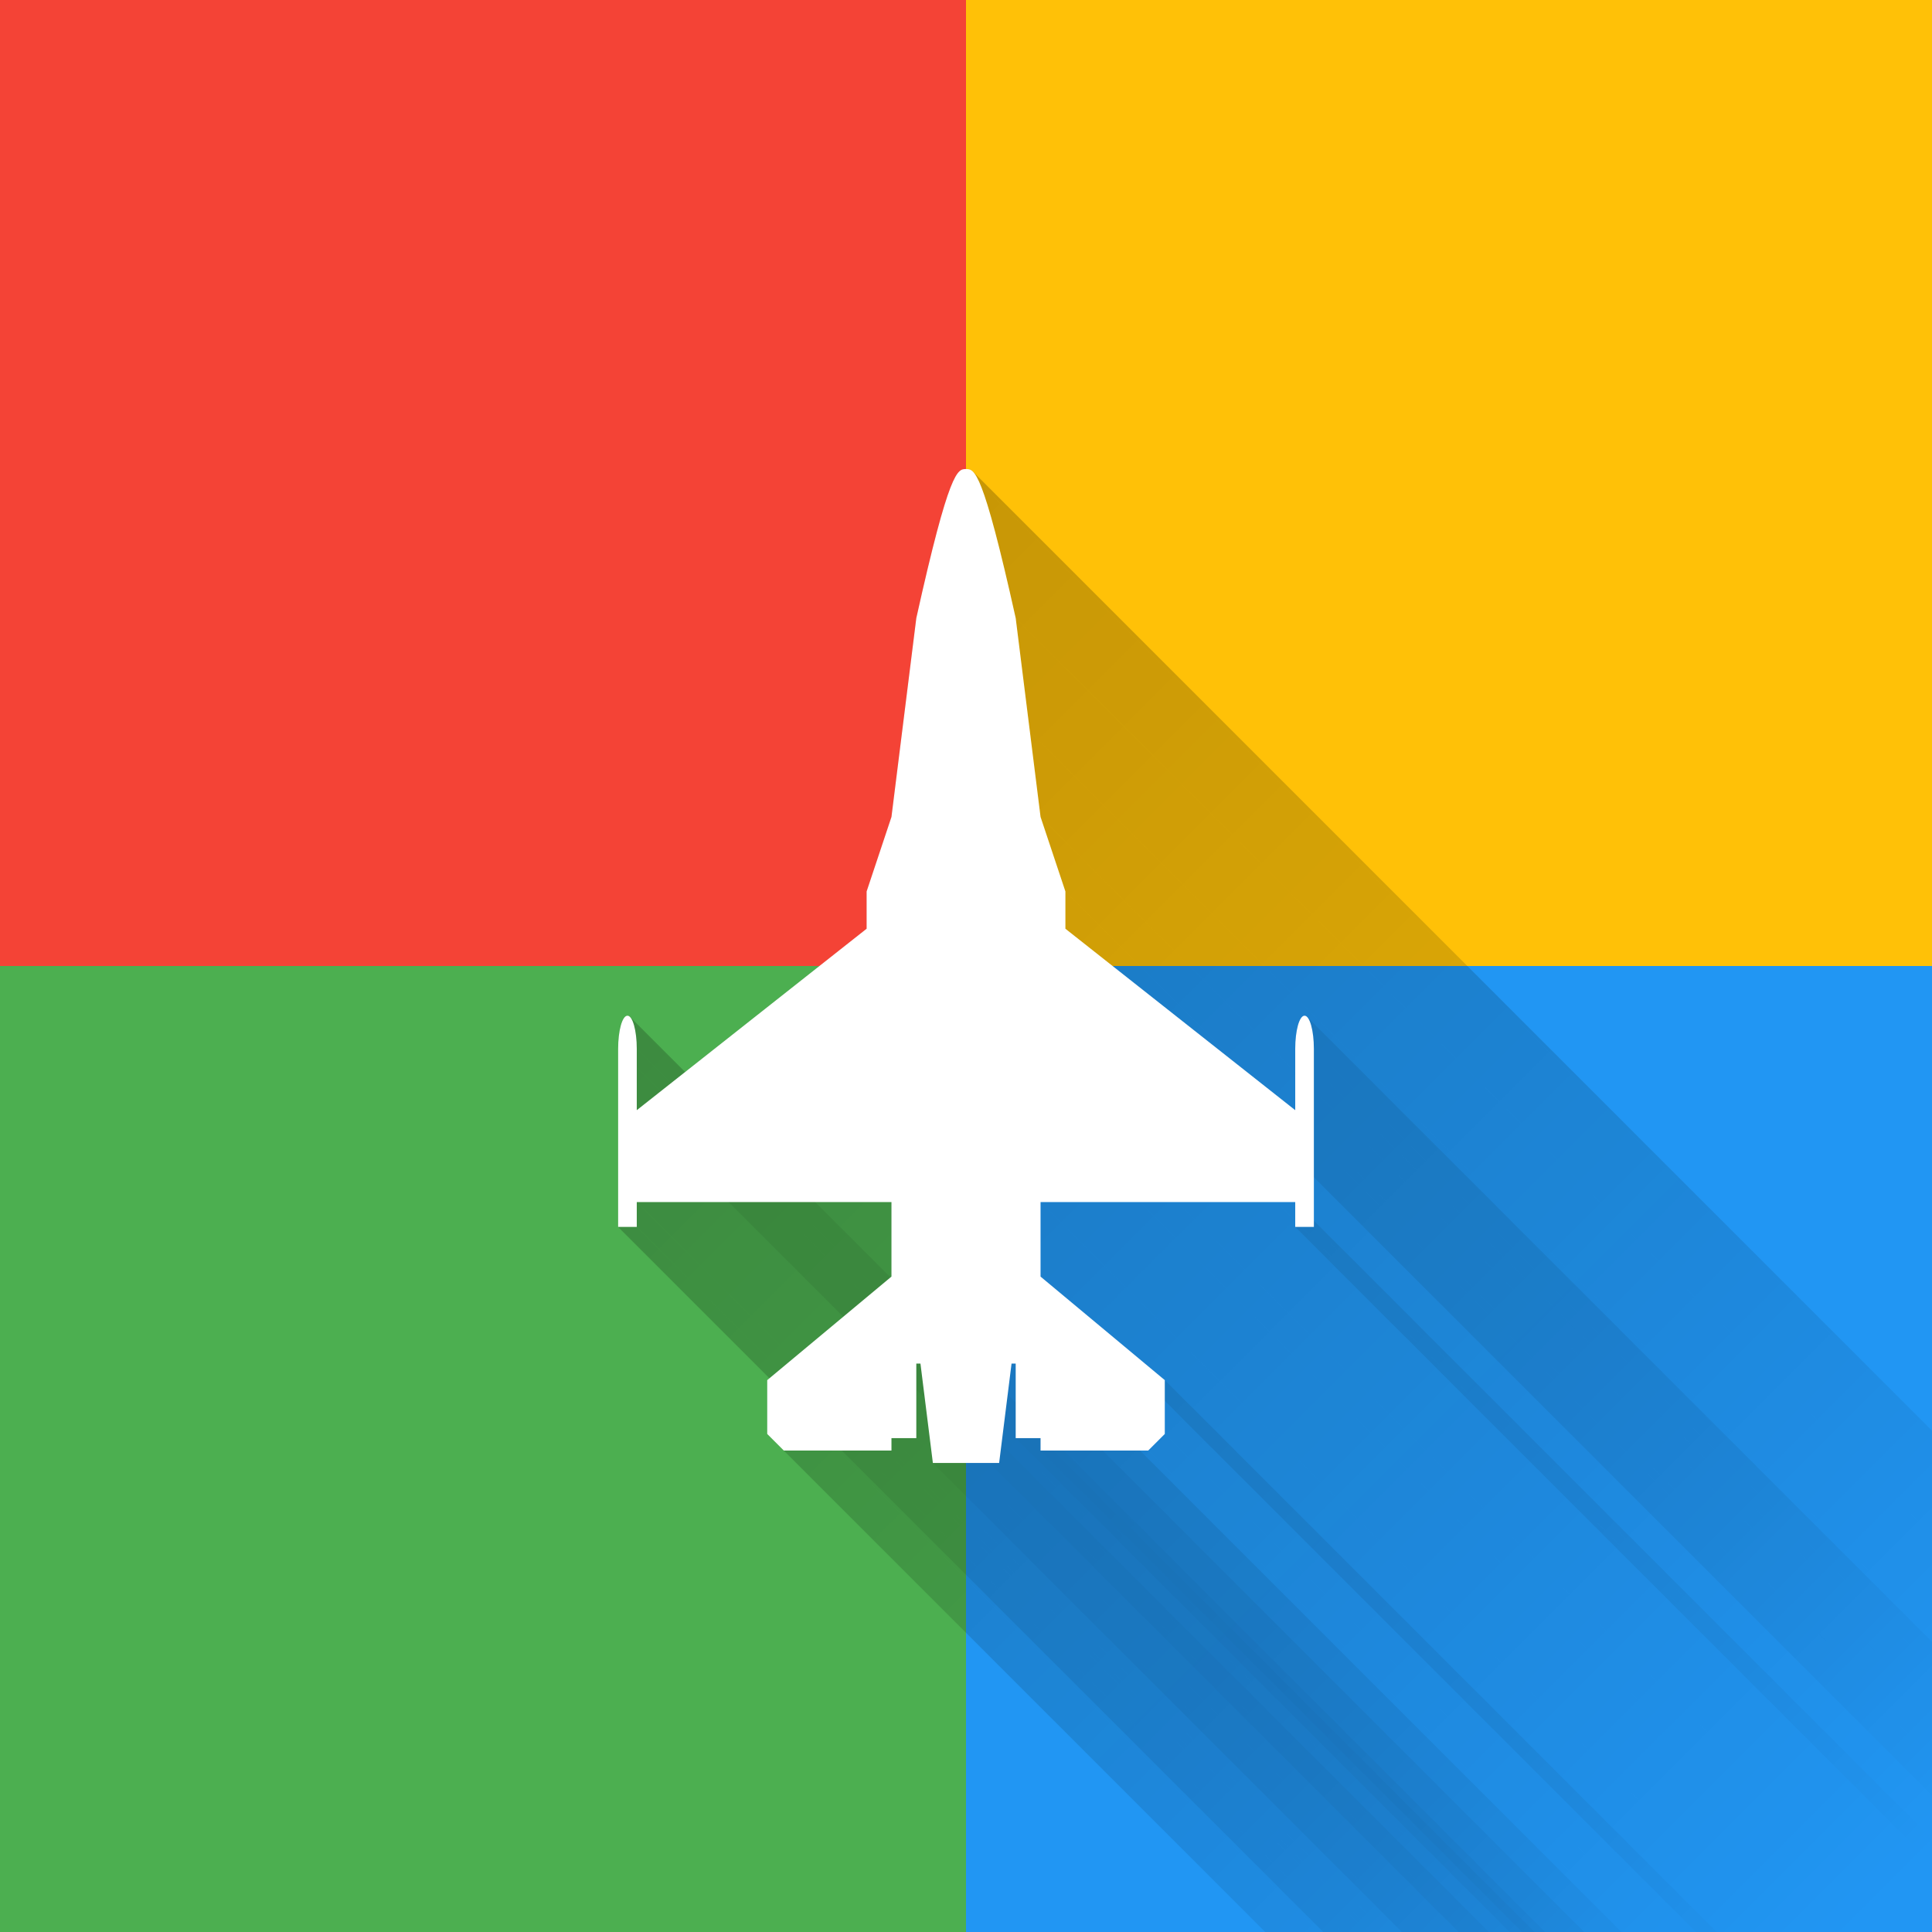
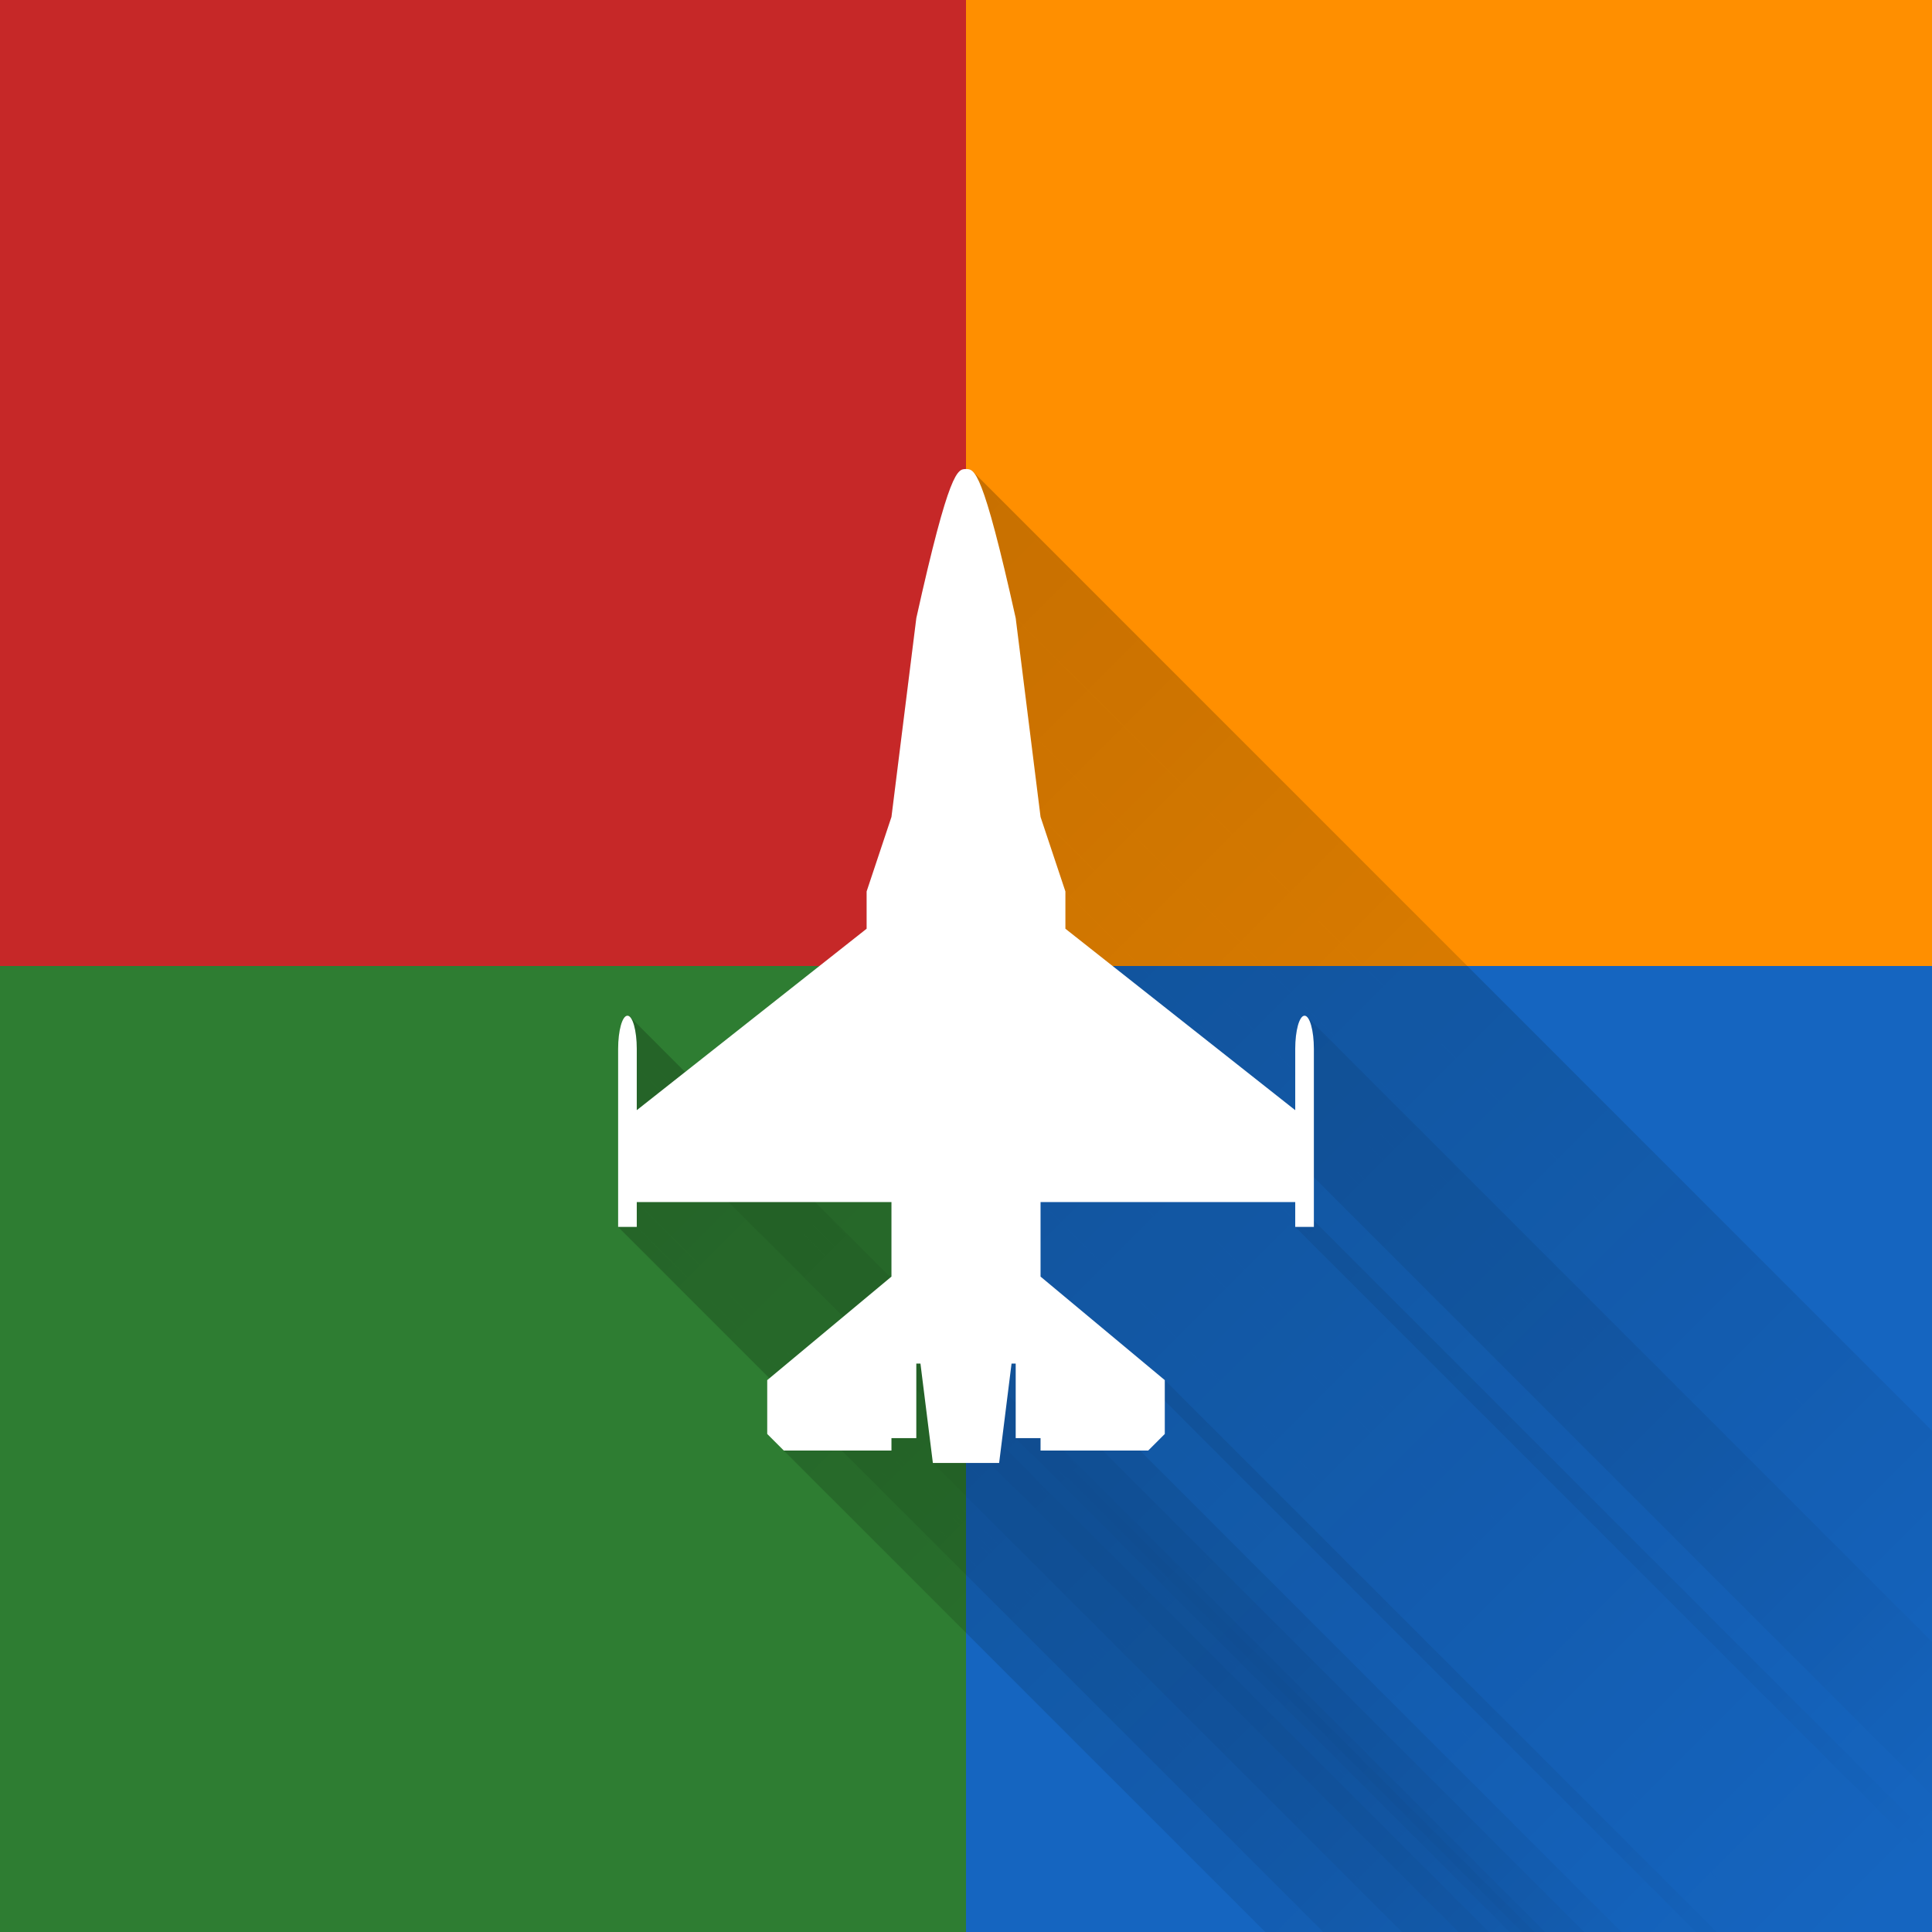
<svg xmlns="http://www.w3.org/2000/svg" xmlns:xlink="http://www.w3.org/1999/xlink" viewBox="0 0 800 800" version="1.1" id="svg4" width="800" height="800">
  <defs id="defs8">
    <linearGradient id="linearGradient3493">
      <stop style="stop-color:#000200;stop-opacity:1;" offset="0" id="stop3489" />
      <stop style="stop-color:#000200;stop-opacity:0;" offset="1" id="stop3491" />
    </linearGradient>
    <linearGradient xlink:href="#linearGradient3493" id="linearGradient3495" x1="-401.571" y1="-547.594" x2="361.048" y2="215.025" gradientUnits="userSpaceOnUse" gradientTransform="matrix(1.555071,0,0,1.555071,-25.84124,-86.2251)" />
    <linearGradient xlink:href="#linearGradient3493" id="linearGradient3499" gradientUnits="userSpaceOnUse" x1="-401.571" y1="-547.594" x2="361.048" y2="215.025" gradientTransform="matrix(1.555071,0,0,1.555071,-25.84124,-86.2251)" />
    <linearGradient xlink:href="#linearGradient3493" id="linearGradient3501" gradientUnits="userSpaceOnUse" x1="-401.571" y1="-547.594" x2="361.048" y2="215.025" gradientTransform="matrix(1.555071,0,0,1.555071,-25.84124,-86.2251)" />
    <linearGradient xlink:href="#linearGradient3493" id="linearGradient3503" gradientUnits="userSpaceOnUse" x1="-401.571" y1="-547.594" x2="361.048" y2="215.025" gradientTransform="matrix(1.555071,0,0,1.555071,-25.84124,-86.2251)" />
    <linearGradient xlink:href="#linearGradient3493" id="linearGradient3505" gradientUnits="userSpaceOnUse" x1="-401.571" y1="-547.594" x2="361.048" y2="215.025" gradientTransform="matrix(1.555071,0,0,1.555071,-25.84124,-86.2251)" />
    <linearGradient xlink:href="#linearGradient3493" id="linearGradient3507" gradientUnits="userSpaceOnUse" x1="-401.571" y1="-547.594" x2="361.048" y2="215.025" gradientTransform="matrix(1.555071,0,0,1.555071,-25.84124,-86.2251)" />
    <linearGradient xlink:href="#linearGradient3493" id="linearGradient3509" gradientUnits="userSpaceOnUse" x1="-401.571" y1="-547.594" x2="361.048" y2="215.025" gradientTransform="matrix(1.555071,0,0,1.555071,-25.84124,-86.2251)" />
    <linearGradient xlink:href="#linearGradient3493" id="linearGradient3511" gradientUnits="userSpaceOnUse" x1="-401.571" y1="-547.594" x2="361.048" y2="215.025" gradientTransform="matrix(1.555071,0,0,1.555071,-25.84124,-86.2251)" />
    <linearGradient xlink:href="#linearGradient3493" id="linearGradient3513" gradientUnits="userSpaceOnUse" x1="-401.571" y1="-547.594" x2="361.048" y2="215.025" gradientTransform="matrix(1.555071,0,0,1.555071,-25.84124,-86.2251)" />
    <linearGradient xlink:href="#linearGradient3493" id="linearGradient3515" gradientUnits="userSpaceOnUse" x1="-401.571" y1="-547.594" x2="361.048" y2="215.025" gradientTransform="matrix(1.555071,0,0,1.555071,-25.84124,-86.2251)" />
    <linearGradient xlink:href="#linearGradient3493" id="linearGradient3517" gradientUnits="userSpaceOnUse" x1="-401.571" y1="-547.594" x2="361.048" y2="215.025" gradientTransform="matrix(1.555071,0,0,1.555071,-25.84124,-86.2251)" />
    <linearGradient xlink:href="#linearGradient3493" id="linearGradient3519" gradientUnits="userSpaceOnUse" x1="-401.571" y1="-547.594" x2="361.048" y2="215.025" gradientTransform="matrix(1.555071,0,0,1.555071,-25.84124,-86.2251)" />
    <linearGradient xlink:href="#linearGradient3493" id="linearGradient3521" gradientUnits="userSpaceOnUse" x1="-401.571" y1="-547.594" x2="361.048" y2="215.025" gradientTransform="matrix(1.555071,0,0,1.555071,-25.84124,-86.2251)" />
    <linearGradient xlink:href="#linearGradient3493" id="linearGradient3523" gradientUnits="userSpaceOnUse" x1="-401.571" y1="-547.594" x2="361.048" y2="215.025" gradientTransform="matrix(1.555071,0,0,1.555071,-25.84124,-86.2251)" />
    <linearGradient xlink:href="#linearGradient3493" id="linearGradient3525" gradientUnits="userSpaceOnUse" x1="-401.571" y1="-547.594" x2="361.048" y2="215.025" gradientTransform="matrix(1.555071,0,0,1.555071,-25.84124,-86.2251)" />
    <linearGradient xlink:href="#linearGradient3493" id="linearGradient3527" gradientUnits="userSpaceOnUse" x1="-401.571" y1="-547.594" x2="361.048" y2="215.025" gradientTransform="matrix(1.555071,0,0,1.555071,-25.84124,-86.2251)" />
    <linearGradient xlink:href="#linearGradient3493" id="linearGradient3529" gradientUnits="userSpaceOnUse" x1="-401.571" y1="-547.594" x2="361.048" y2="215.025" gradientTransform="matrix(1.555071,0,0,1.555071,-25.84124,-86.2251)" />
    <linearGradient xlink:href="#linearGradient3493" id="linearGradient3531" gradientUnits="userSpaceOnUse" x1="-401.571" y1="-547.594" x2="361.048" y2="215.025" gradientTransform="matrix(1.555071,0,0,1.555071,-25.84124,-86.2251)" />
    <linearGradient xlink:href="#linearGradient3493" id="linearGradient3533" gradientUnits="userSpaceOnUse" x1="-401.571" y1="-547.594" x2="361.048" y2="215.025" gradientTransform="matrix(1.555071,0,0,1.555071,-25.84124,-86.2251)" />
    <linearGradient xlink:href="#linearGradient3493" id="linearGradient3535" gradientUnits="userSpaceOnUse" x1="-401.571" y1="-547.594" x2="361.048" y2="215.025" gradientTransform="matrix(1.555071,0,0,1.555071,-25.84124,-86.2251)" />
    <linearGradient xlink:href="#linearGradient3493" id="linearGradient3537" gradientUnits="userSpaceOnUse" x1="-401.571" y1="-547.594" x2="361.048" y2="215.025" gradientTransform="matrix(1.555071,0,0,1.555071,-25.84124,-86.2251)" />
    <linearGradient xlink:href="#linearGradient3493" id="linearGradient3539" gradientUnits="userSpaceOnUse" x1="-401.571" y1="-547.594" x2="361.048" y2="215.025" gradientTransform="matrix(1.555071,0,0,1.555071,-25.84124,-86.2251)" />
    <linearGradient xlink:href="#linearGradient3493" id="linearGradient3541" gradientUnits="userSpaceOnUse" x1="-401.571" y1="-547.594" x2="361.048" y2="215.025" gradientTransform="matrix(1.555071,0,0,1.555071,-25.84124,-86.2251)" />
    <linearGradient xlink:href="#linearGradient3493" id="linearGradient3543" gradientUnits="userSpaceOnUse" x1="-401.571" y1="-547.594" x2="361.048" y2="215.025" gradientTransform="matrix(1.555071,0,0,1.555071,-25.84124,-86.2251)" />
    <linearGradient xlink:href="#linearGradient3493" id="linearGradient3545" gradientUnits="userSpaceOnUse" x1="-401.571" y1="-547.594" x2="361.048" y2="215.025" gradientTransform="matrix(1.555071,0,0,1.555071,-25.84124,-86.2251)" />
    <linearGradient xlink:href="#linearGradient3493" id="linearGradient3547" gradientUnits="userSpaceOnUse" x1="-401.571" y1="-547.594" x2="361.048" y2="215.025" gradientTransform="matrix(1.555071,0,0,1.555071,-25.84124,-86.2251)" />
    <linearGradient xlink:href="#linearGradient3493" id="linearGradient3549" gradientUnits="userSpaceOnUse" x1="-401.571" y1="-547.594" x2="361.048" y2="215.025" gradientTransform="matrix(1.555071,0,0,1.555071,-25.84124,-86.2251)" />
    <linearGradient xlink:href="#linearGradient3493" id="linearGradient3551" gradientUnits="userSpaceOnUse" x1="-401.571" y1="-547.594" x2="361.048" y2="215.025" gradientTransform="matrix(1.555071,0,0,1.555071,-25.84124,-86.2251)" />
    <linearGradient xlink:href="#linearGradient3493" id="linearGradient3553" gradientUnits="userSpaceOnUse" x1="-401.571" y1="-547.594" x2="361.048" y2="215.025" gradientTransform="matrix(1.555071,0,0,1.555071,-25.84124,-86.2251)" />
    <linearGradient xlink:href="#linearGradient3493" id="linearGradient3555" gradientUnits="userSpaceOnUse" x1="-401.571" y1="-547.594" x2="361.048" y2="215.025" gradientTransform="matrix(1.555071,0,0,1.555071,-25.84124,-86.2251)" />
    <linearGradient xlink:href="#linearGradient3493" id="linearGradient3557" gradientUnits="userSpaceOnUse" x1="-401.571" y1="-547.594" x2="361.048" y2="215.025" gradientTransform="matrix(1.555071,0,0,1.555071,-25.84124,-86.2251)" />
    <linearGradient xlink:href="#linearGradient3493" id="linearGradient3559" gradientUnits="userSpaceOnUse" x1="-401.571" y1="-547.594" x2="361.048" y2="215.025" gradientTransform="matrix(1.555071,0,0,1.555071,-25.84124,-86.2251)" />
    <linearGradient xlink:href="#linearGradient3493" id="linearGradient3561" gradientUnits="userSpaceOnUse" x1="-401.571" y1="-547.594" x2="361.048" y2="215.025" gradientTransform="matrix(1.555071,0,0,1.555071,-25.84124,-86.2251)" />
    <linearGradient xlink:href="#linearGradient3493" id="linearGradient3563" gradientUnits="userSpaceOnUse" x1="-401.571" y1="-547.594" x2="361.048" y2="215.025" gradientTransform="matrix(1.555071,0,0,1.555071,-25.84124,-86.2251)" />
    <linearGradient xlink:href="#linearGradient3493" id="linearGradient3565" gradientUnits="userSpaceOnUse" x1="-401.571" y1="-547.594" x2="361.048" y2="215.025" gradientTransform="matrix(1.555071,0,0,1.555071,-25.84124,-86.2251)" />
    <linearGradient xlink:href="#linearGradient3493" id="linearGradient3567" gradientUnits="userSpaceOnUse" x1="-401.571" y1="-547.594" x2="361.048" y2="215.025" gradientTransform="matrix(1.555071,0,0,1.555071,-25.84124,-86.2251)" />
    <linearGradient xlink:href="#linearGradient3493" id="linearGradient3569" gradientUnits="userSpaceOnUse" x1="-401.571" y1="-547.594" x2="361.048" y2="215.025" gradientTransform="matrix(1.555071,0,0,1.555071,-25.84124,-86.2251)" />
    <linearGradient xlink:href="#linearGradient3493" id="linearGradient3571" gradientUnits="userSpaceOnUse" x1="-401.571" y1="-547.594" x2="361.048" y2="215.025" gradientTransform="matrix(1.555071,0,0,1.555071,-25.84124,-86.2251)" />
    <linearGradient xlink:href="#linearGradient3493" id="linearGradient3573" gradientUnits="userSpaceOnUse" x1="-401.571" y1="-547.594" x2="361.048" y2="215.025" gradientTransform="matrix(1.555071,0,0,1.555071,-25.84124,-86.2251)" />
    <linearGradient xlink:href="#linearGradient3493" id="linearGradient3575" gradientUnits="userSpaceOnUse" x1="-401.571" y1="-547.594" x2="361.048" y2="215.025" gradientTransform="matrix(1.555071,0,0,1.555071,-25.84124,-86.2251)" />
    <linearGradient xlink:href="#linearGradient3493" id="linearGradient3577" gradientUnits="userSpaceOnUse" x1="-401.571" y1="-547.594" x2="361.048" y2="215.025" gradientTransform="matrix(1.555071,0,0,1.555071,-25.84124,-86.2251)" />
    <linearGradient xlink:href="#linearGradient3493" id="linearGradient3579" gradientUnits="userSpaceOnUse" x1="-401.571" y1="-547.594" x2="361.048" y2="215.025" gradientTransform="matrix(1.555071,0,0,1.555071,-25.84124,-86.2251)" />
    <linearGradient xlink:href="#linearGradient3493" id="linearGradient3581" gradientUnits="userSpaceOnUse" x1="-401.571" y1="-547.594" x2="361.048" y2="215.025" gradientTransform="matrix(1.555071,0,0,1.555071,-25.84124,-86.2251)" />
    <linearGradient xlink:href="#linearGradient3493" id="linearGradient3583" gradientUnits="userSpaceOnUse" x1="-401.571" y1="-547.594" x2="361.048" y2="215.025" gradientTransform="matrix(1.555071,0,0,1.555071,-25.84124,-86.2251)" />
    <linearGradient xlink:href="#linearGradient3493" id="linearGradient3585" gradientUnits="userSpaceOnUse" x1="-401.571" y1="-547.594" x2="361.048" y2="215.025" gradientTransform="matrix(1.555071,0,0,1.555071,-25.84124,-86.2251)" />
    <linearGradient xlink:href="#linearGradient3493" id="linearGradient3587" gradientUnits="userSpaceOnUse" x1="-401.571" y1="-547.594" x2="361.048" y2="215.025" gradientTransform="matrix(1.555071,0,0,1.555071,-25.84124,-86.2251)" />
    <linearGradient xlink:href="#linearGradient3493" id="linearGradient3589" gradientUnits="userSpaceOnUse" x1="-401.571" y1="-547.594" x2="361.048" y2="215.025" gradientTransform="matrix(1.555071,0,0,1.555071,-25.84124,-86.2251)" />
    <linearGradient xlink:href="#linearGradient3493" id="linearGradient3591" gradientUnits="userSpaceOnUse" x1="-401.571" y1="-547.594" x2="361.048" y2="215.025" gradientTransform="matrix(1.555071,0,0,1.555071,-25.84124,-86.2251)" />
    <linearGradient xlink:href="#linearGradient3493" id="linearGradient3593" gradientUnits="userSpaceOnUse" x1="-401.571" y1="-547.594" x2="361.048" y2="215.025" gradientTransform="matrix(1.555071,0,0,1.555071,-25.84124,-86.2251)" />
    <linearGradient xlink:href="#linearGradient3493" id="linearGradient3595" gradientUnits="userSpaceOnUse" x1="-401.571" y1="-547.594" x2="361.048" y2="215.025" gradientTransform="matrix(1.555071,0,0,1.555071,-25.84124,-86.2251)" />
  </defs>
-   <g id="g959" transform="translate(49.1673,517.1646)">
-     <rect y="-657.637" x="-189.639" height="540.472" width="540.472" id="rect917" style="opacity:1;fill:#f44336;fill-opacity:1;fill-rule:nonzero;stroke:none;stroke-width:2;stroke-linecap:round;stroke-linejoin:miter;stroke-miterlimit:4;stroke-dasharray:none;stroke-dashoffset:0;stroke-opacity:0" />
-     <rect y="-657.637" x="350.833" height="540.472" width="540.472" id="rect917-5" style="opacity:1;fill:#ffc107;fill-opacity:1;fill-rule:nonzero;stroke:none;stroke-width:2;stroke-linecap:round;stroke-linejoin:miter;stroke-miterlimit:4;stroke-dasharray:none;stroke-dashoffset:0;stroke-opacity:0" />
-     <rect y="-117.165" x="350.833" height="540.472" width="540.472" id="rect917-5-6" style="opacity:1;fill:#2196f3;fill-opacity:1;fill-rule:nonzero;stroke:none;stroke-width:2;stroke-linecap:round;stroke-linejoin:miter;stroke-miterlimit:4;stroke-dasharray:none;stroke-dashoffset:0;stroke-opacity:0" />
-     <rect y="-117.165" x="-189.639" height="540.472" width="540.472" id="rect917-5-2" style="opacity:1;fill:#4caf50;fill-opacity:1;fill-rule:nonzero;stroke:none;stroke-width:2;stroke-linecap:round;stroke-linejoin:miter;stroke-miterlimit:4;stroke-dasharray:none;stroke-dashoffset:0;stroke-opacity:0" />
-   </g>
+   <rect style="opacity:1;fill:#c62828;fill-opacity:1;fill-rule:nonzero;stroke:none;stroke-width:2;stroke-linecap:round;stroke-linejoin:miter;stroke-miterlimit:4;stroke-dasharray:none;stroke-dashoffset:0;stroke-opacity:0" id="rect917" width="540.472" height="540.472" x="-140.472" y="-140.472" />
+   <rect style="opacity:1;fill:#ff8f00;fill-opacity:1;fill-rule:nonzero;stroke:none;stroke-width:2;stroke-linecap:round;stroke-linejoin:miter;stroke-miterlimit:4;stroke-dasharray:none;stroke-dashoffset:0;stroke-opacity:0" id="rect917-5" width="540.472" height="540.472" x="400" y="-140.472" />
+   <rect style="opacity:1;fill:#1565c0;fill-opacity:1;fill-rule:nonzero;stroke:none;stroke-width:2;stroke-linecap:round;stroke-linejoin:miter;stroke-miterlimit:4;stroke-dasharray:none;stroke-dashoffset:0;stroke-opacity:0" id="rect917-5-6" width="540.472" height="540.472" x="400" y="400" />
+   <rect style="opacity:1;fill:#2e7d32;fill-opacity:1;fill-rule:nonzero;stroke:none;stroke-width:2;stroke-linecap:round;stroke-linejoin:miter;stroke-miterlimit:4;stroke-dasharray:none;stroke-dashoffset:0;stroke-opacity:0" id="rect917-5-2" width="540.472" height="540.472" x="-140.472" y="400" />
  <g style="opacity:0.25;fill:url(#linearGradient3495);fill-opacity:1;stroke-width:1.555" id="g3368" transform="matrix(0.6430573,0,0,0.6430573,514.1882,546.3557)">
    <path d="m -177.571,-547.594 c -5.417,0 -10.667,10e-6 -32,96 l 707.107,707.107 c 21.333,-96 26.583,-96 32,-96 z" id="path3270" style="fill:url(#linearGradient3499);fill-opacity:1;stroke-width:1.555" />
    <path d="m -209.571,-451.594 -16,128 707.107,707.107 16,-128 z" id="path3272" style="fill:url(#linearGradient3501);fill-opacity:1;stroke-width:1.555" />
    <path d="m -225.571,-323.594 -16,48 707.107,707.107 16,-48 z" id="path3274" style="fill:url(#linearGradient3503);fill-opacity:1;stroke-width:1.555" />
    <path d="m -241.571,-275.594 v 24 l 707.107,707.107 v -24 z" id="path3276" style="fill:url(#linearGradient3505);fill-opacity:1;stroke-width:1.555" />
    <path d="m -241.571,-251.594 -148,116.842 707.107,707.107 148,-116.842 z" id="path3278" style="fill:url(#linearGradient3507);fill-opacity:1;stroke-width:1.555" />
    <path d="m -389.571,-134.752 v -39.51 l 707.107,707.107 v 39.51 z" id="path3280" style="fill:url(#linearGradient3509);fill-opacity:1;stroke-width:1.555" />
    <path d="m -389.571,-174.262 c 0,-9.682 -1.808,-17.987 -4.353,-20.531 l 707.107,707.107 c 2.544,2.544 4.353,10.849 4.353,20.531 z" id="path3282" style="fill:url(#linearGradient3511);fill-opacity:1;stroke-width:1.555" />
    <path d="m -393.923,-194.793 c -0.521,-0.521 -1.074,-0.801 -1.647,-0.801 l 707.107,707.107 c 0.574,0 1.126,0.28 1.647,0.801 z" id="path3284" style="fill:url(#linearGradient3513);fill-opacity:1;stroke-width:1.555" />
    <path d="m -395.571,-195.594 c -3.375,0 -6,9.665 -6,21.332 l 707.107,707.107 c 0,-11.667 2.625,-21.332 6,-21.332 z" id="path3286" style="fill:url(#linearGradient3515);fill-opacity:1;stroke-width:1.555" />
    <path d="M -401.571,-174.262 V -59.594 L 305.536,647.513 V 532.845 Z" id="path3288" style="fill:url(#linearGradient3517);fill-opacity:1;stroke-width:1.555" />
    <path d="m -401.571,-59.594 h 12 L 317.536,647.513 h -12 z" id="path3290" style="fill:url(#linearGradient3519);fill-opacity:1;stroke-width:1.555" />
    <path d="m -389.571,-59.594 v -16 L 317.536,631.513 v 16 z" id="path3292" style="fill:url(#linearGradient3521);fill-opacity:1;stroke-width:1.555" />
    <path d="m -389.571,-75.594 h 164 L 481.536,631.513 h -164 z" id="path3294" style="fill:url(#linearGradient3523);fill-opacity:1;stroke-width:1.555" />
    <path d="m -225.571,-75.594 v 48 L 481.536,679.513 v -48 z" id="path3296" style="fill:url(#linearGradient3525);fill-opacity:1;stroke-width:1.555" />
    <path d="m -225.571,-27.594 -80,66.666 707.107,707.107 80,-66.666 z" id="path3298" style="fill:url(#linearGradient3527);fill-opacity:1;stroke-width:1.555" />
    <path d="m -305.571,39.072 v 34.666 L 401.536,780.845 v -34.666 z" id="path3300" style="fill:url(#linearGradient3529);fill-opacity:1;stroke-width:1.555" />
    <path d="m -305.571,73.738 10.666,10.668 707.107,707.107 -10.666,-10.668 z" id="path3302" style="fill:url(#linearGradient3531);fill-opacity:1;stroke-width:1.555" />
    <path d="m -294.905,84.406 h 69.334 L 481.536,791.513 h -69.334 z" id="path3304" style="fill:url(#linearGradient3533);fill-opacity:1;stroke-width:1.555" />
    <path d="m -225.571,84.406 v -8 L 481.536,783.513 v 8 z" id="path3306" style="fill:url(#linearGradient3535);fill-opacity:1;stroke-width:1.555" />
    <path d="m -225.571,76.406 h 16 L 497.536,783.513 h -16 z" id="path3308" style="fill:url(#linearGradient3537);fill-opacity:1;stroke-width:1.555" />
    <path d="m -209.571,76.406 v -48 L 497.536,735.513 v 48 z" id="path3310" style="fill:url(#linearGradient3539);fill-opacity:1;stroke-width:1.555" />
    <path d="m -209.571,28.406 h 2.666 L 500.202,735.513 h -2.666 z" id="path3312" style="fill:url(#linearGradient3541);fill-opacity:1;stroke-width:1.555" />
    <path d="m -206.905,28.406 8,64 707.107,707.107 -8,-64 z" id="path3314" style="fill:url(#linearGradient3543);fill-opacity:1;stroke-width:1.555" />
    <path d="m -198.905,92.406 h 21.334 L 529.536,799.513 h -21.334 z" id="path3316" style="fill:url(#linearGradient3545);fill-opacity:1;stroke-width:1.555" />
    <path d="m -177.571,92.406 h 21.334 L 550.87,799.513 h -21.334 z" id="path3318" style="fill:url(#linearGradient3547);fill-opacity:1;stroke-width:1.555" />
    <path d="m -156.237,92.406 8,-64 707.107,707.107 -8,64 z" id="path3320" style="fill:url(#linearGradient3549);fill-opacity:1;stroke-width:1.555" />
    <path d="m -148.237,28.406 h 2.666 L 561.536,735.513 h -2.666 z" id="path3322" style="fill:url(#linearGradient3551);fill-opacity:1;stroke-width:1.555" />
    <path d="m -145.571,28.406 v 48 L 561.536,783.513 v -48 z" id="path3324" style="fill:url(#linearGradient3553);fill-opacity:1;stroke-width:1.555" />
    <path d="m -145.571,76.406 h 16 L 577.536,783.513 h -16 z" id="path3326" style="fill:url(#linearGradient3555);fill-opacity:1;stroke-width:1.555" />
    <path d="m -129.571,76.406 v 8 L 577.536,791.513 v -8 z" id="path3328" style="fill:url(#linearGradient3557);fill-opacity:1;stroke-width:1.555" />
    <path d="m -129.571,84.406 h 69.334 L 646.87,791.513 h -69.334 z" id="path3330" style="fill:url(#linearGradient3559);fill-opacity:1;stroke-width:1.555" />
    <path d="m -60.237,84.406 10.666,-10.668 707.107,707.107 -10.666,10.668 z" id="path3332" style="fill:url(#linearGradient3561);fill-opacity:1;stroke-width:1.555" />
    <path d="M -49.571,73.738 V 39.072 L 657.536,746.179 v 34.666 z" id="path3334" style="fill:url(#linearGradient3563);fill-opacity:1;stroke-width:1.555" />
    <path d="m -49.571,39.072 -80,-66.666 707.107,707.107 80,66.666 z" id="path3336" style="fill:url(#linearGradient3565);fill-opacity:1;stroke-width:1.555" />
    <path d="m -129.571,-27.594 v -48 L 577.536,631.513 v 48 z" id="path3338" style="fill:url(#linearGradient3567);fill-opacity:1;stroke-width:1.555" />
    <path d="M -129.571,-75.594 H 34.429 L 741.536,631.513 h -164 z" id="path3340" style="fill:url(#linearGradient3569);fill-opacity:1;stroke-width:1.555" />
    <path d="m 34.429,-75.594 v 16 L 741.536,647.513 v -16 z" id="path3342" style="fill:url(#linearGradient3571);fill-opacity:1;stroke-width:1.555" />
    <path d="m 34.429,-59.594 h 12 L 753.536,647.513 h -12 z" id="path3344" style="fill:url(#linearGradient3573);fill-opacity:1;stroke-width:1.555" />
    <path d="M 46.429,-59.594 V -174.262 L 753.536,532.845 v 114.668 z" id="path3346" style="fill:url(#linearGradient3575);fill-opacity:1;stroke-width:1.555" />
    <path d="m 46.429,-174.262 c 0,-9.683 -1.808,-17.987 -4.352,-20.531 L 749.184,512.314 c 2.544,2.544 4.352,10.848 4.352,20.531 z" id="path3348" style="fill:url(#linearGradient3577);fill-opacity:1;stroke-width:1.555" />
    <path d="m 42.077,-194.793 c -0.521,-0.521 -1.074,-0.801 -1.648,-0.801 L 747.536,511.513 c 0.574,0 1.126,0.28 1.648,0.801 z" id="path3350" style="fill:url(#linearGradient3579);fill-opacity:1;stroke-width:1.555" />
    <path d="m 40.429,-195.594 c -3.375,0 -6,9.666 -6,21.332 L 741.536,532.845 c 0,-11.666 2.625,-21.332 6,-21.332 z" id="path3352" style="fill:url(#linearGradient3581);fill-opacity:1;stroke-width:1.555" />
    <path d="m 34.429,-174.262 v 39.51 L 741.536,572.355 v -39.51 z" id="path3354" style="fill:url(#linearGradient3583);fill-opacity:1;stroke-width:1.555" />
    <path d="m 34.429,-134.752 -148,-116.842 707.107,707.107 148,116.842 z" id="path3356" style="fill:url(#linearGradient3585);fill-opacity:1;stroke-width:1.555" />
    <path d="m -113.571,-251.594 v -24 l 707.107,707.107 v 24 z" id="path3358" style="fill:url(#linearGradient3587);fill-opacity:1;stroke-width:1.555" />
    <path d="m -113.571,-275.594 -16,-48 707.107,707.107 16,48 z" id="path3360" style="fill:url(#linearGradient3589);fill-opacity:1;stroke-width:1.555" />
    <path d="m -129.571,-323.594 -16,-128 707.107,707.107 16,128 z" id="path3362" style="fill:url(#linearGradient3591);fill-opacity:1;stroke-width:1.555" />
    <path d="m -145.571,-451.594 c -15.818,-71.18 -22.793,-89.583 -27.551,-94.341 l 707.107,707.107 c 4.758,4.758 11.734,23.161 27.551,94.341 z" id="path3364" style="fill:url(#linearGradient3593);fill-opacity:1;stroke-width:1.555" />
    <path d="m -173.122,-545.935 c -1.659,-1.659 -3.048,-1.659 -4.449,-1.659 l 707.107,707.107 c 1.401,0 2.79,0 4.449,1.659 z" id="path3366" style="fill:url(#linearGradient3595);fill-opacity:1;stroke-width:1.555" />
  </g>
  <path style="fill:#ffffff;fill-opacity:1;stroke-width:1" d="M 400 194.221 C 396.517 194.221 393.14 194.222 379.422 255.955 L 369.133 338.266 L 358.844 369.133 L 358.844 384.566 L 263.672 459.703 L 263.672 434.295 C 263.672 426.793 261.985 420.578 259.814 420.578 C 257.644 420.578 255.955 426.792 255.955 434.295 L 255.955 508.033 L 263.672 508.033 L 263.672 497.744 L 369.133 497.744 L 369.133 528.611 L 317.689 571.482 L 317.689 593.773 L 324.547 600.635 L 369.133 600.635 L 369.133 595.49 L 379.422 595.49 L 379.422 564.623 L 381.137 564.623 L 386.281 605.779 L 400 605.779 L 413.719 605.779 L 418.863 564.623 L 420.578 564.623 L 420.578 595.49 L 430.867 595.49 L 430.867 600.635 L 475.453 600.635 L 482.311 593.773 L 482.311 571.482 L 430.867 528.611 L 430.867 497.744 L 536.328 497.744 L 536.328 508.033 L 544.045 508.033 L 544.045 434.295 C 544.045 426.792 542.356 420.578 540.186 420.578 C 538.015 420.578 536.328 426.793 536.328 434.295 L 536.328 459.703 L 441.156 384.566 L 441.156 369.133 L 430.867 338.266 L 420.578 255.955 C 406.86 194.222 403.483 194.221 400 194.221 z " id="path1457" />
</svg>
